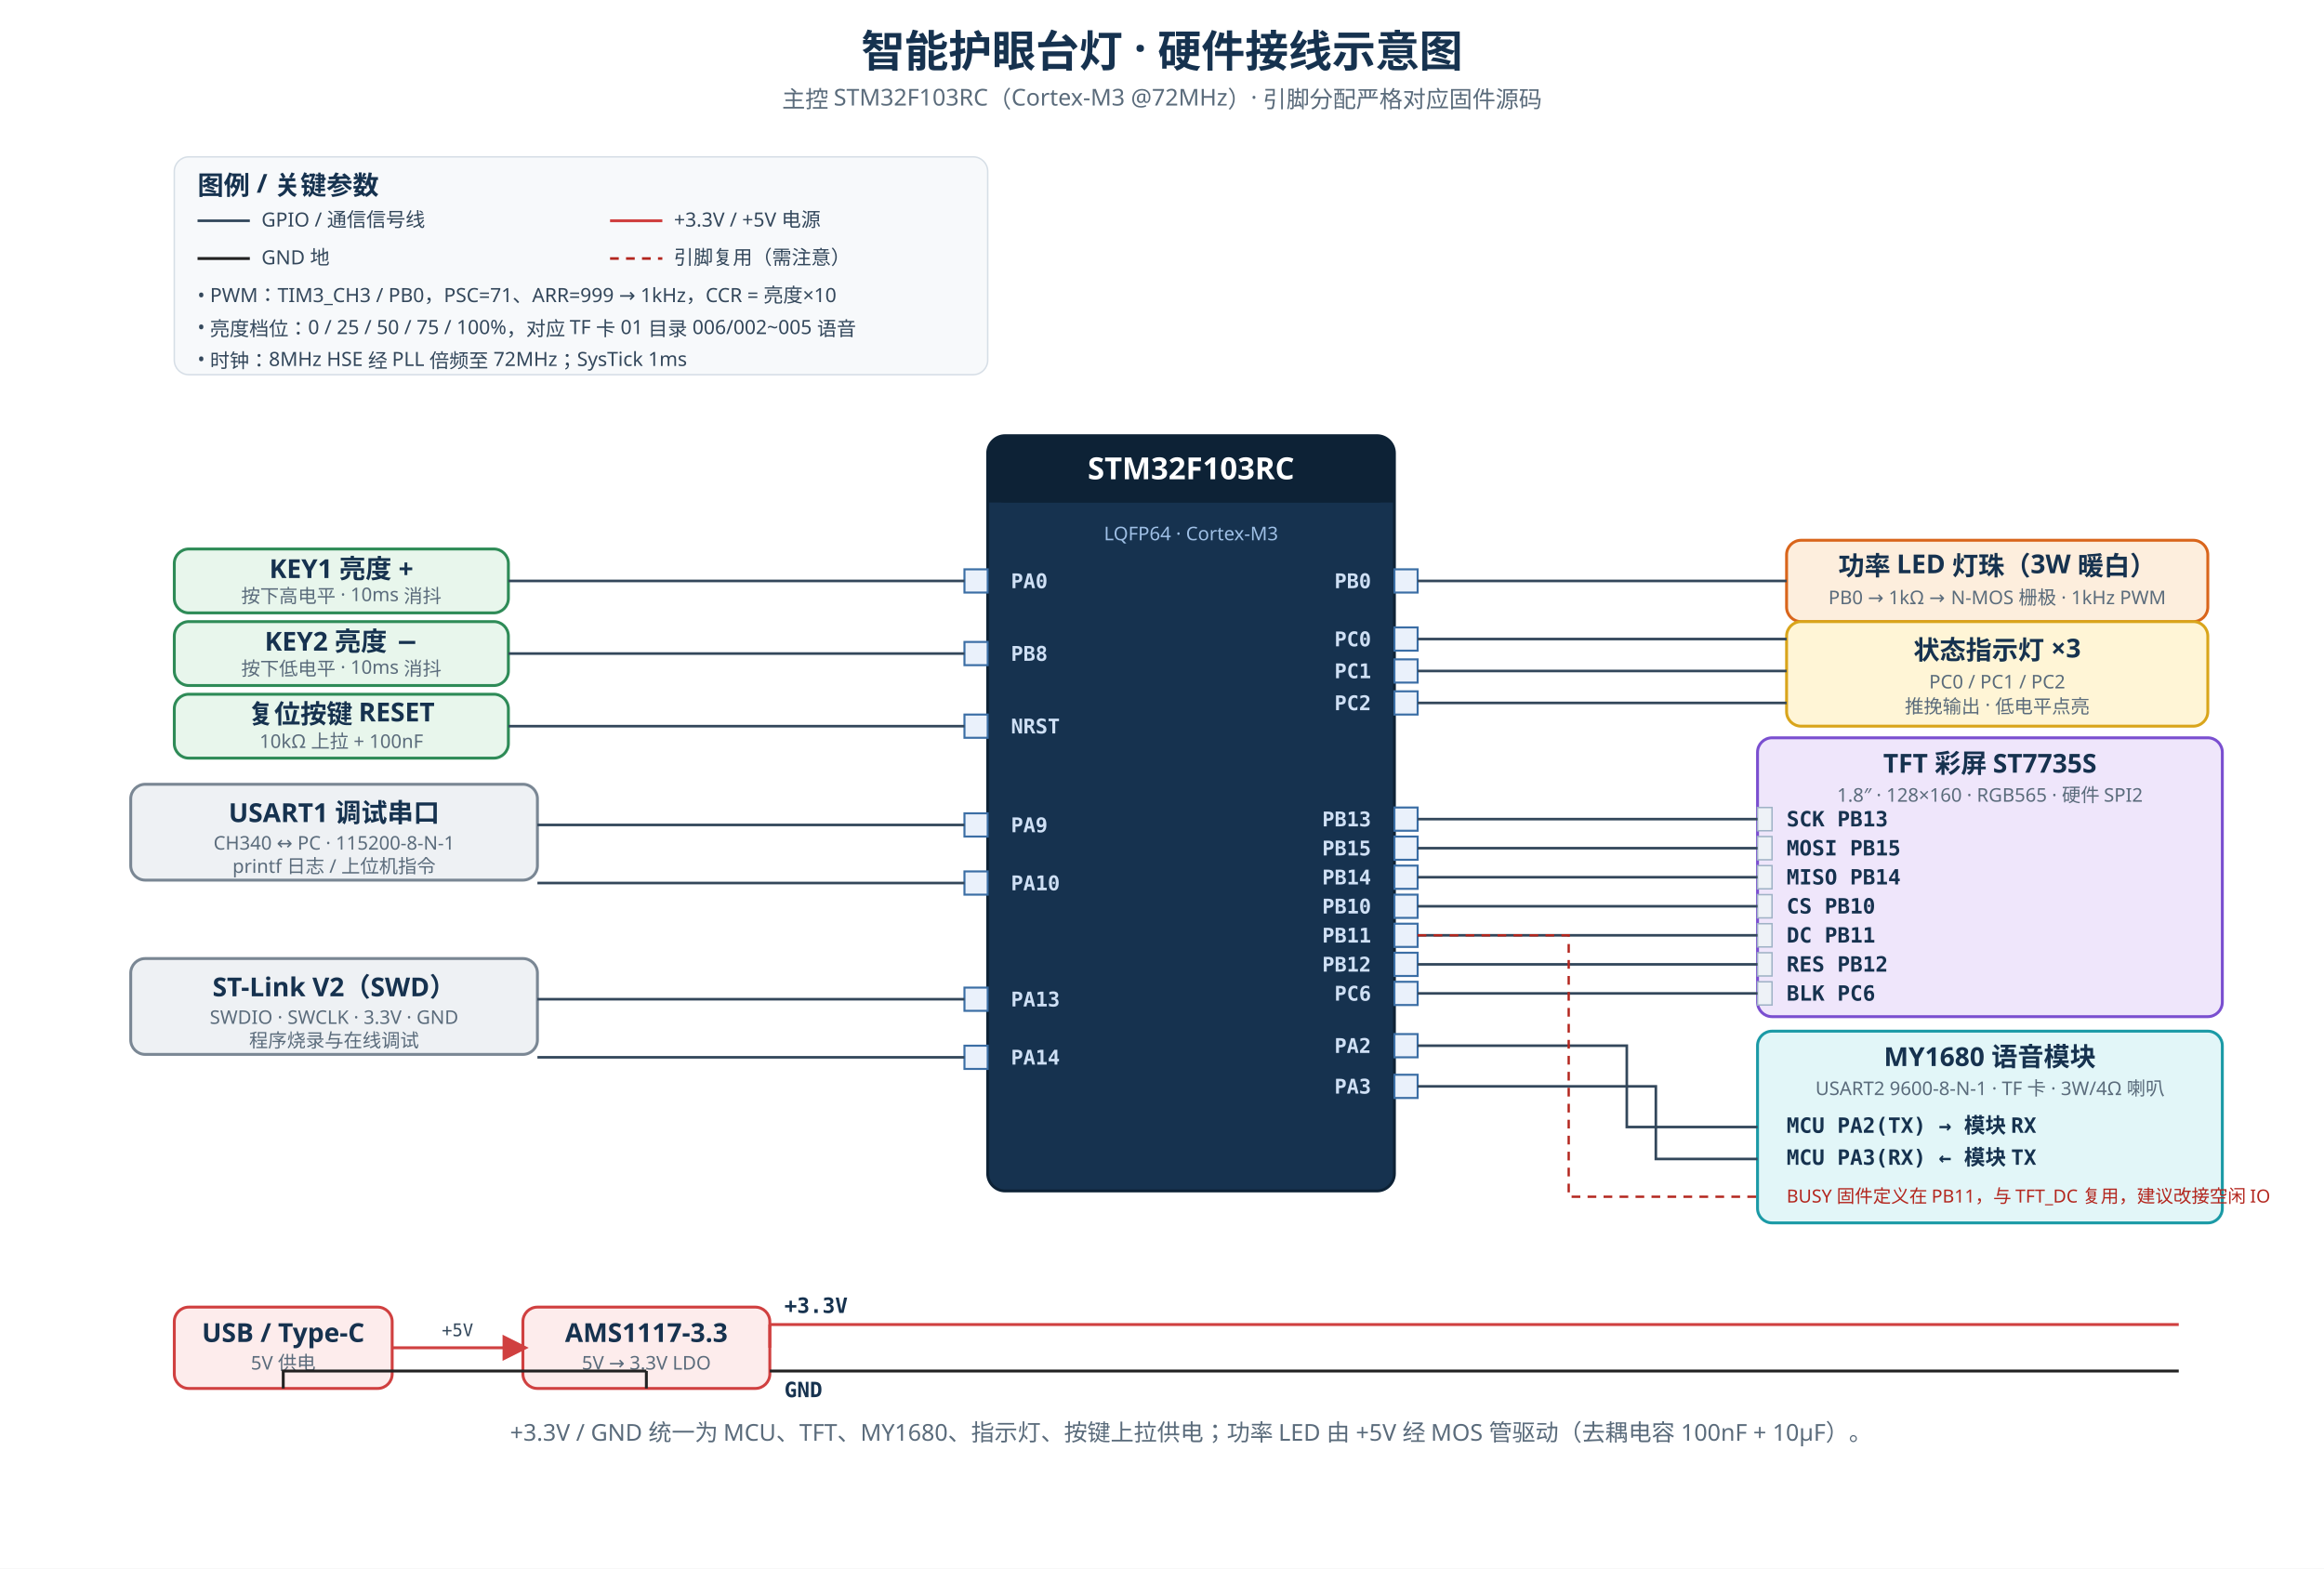
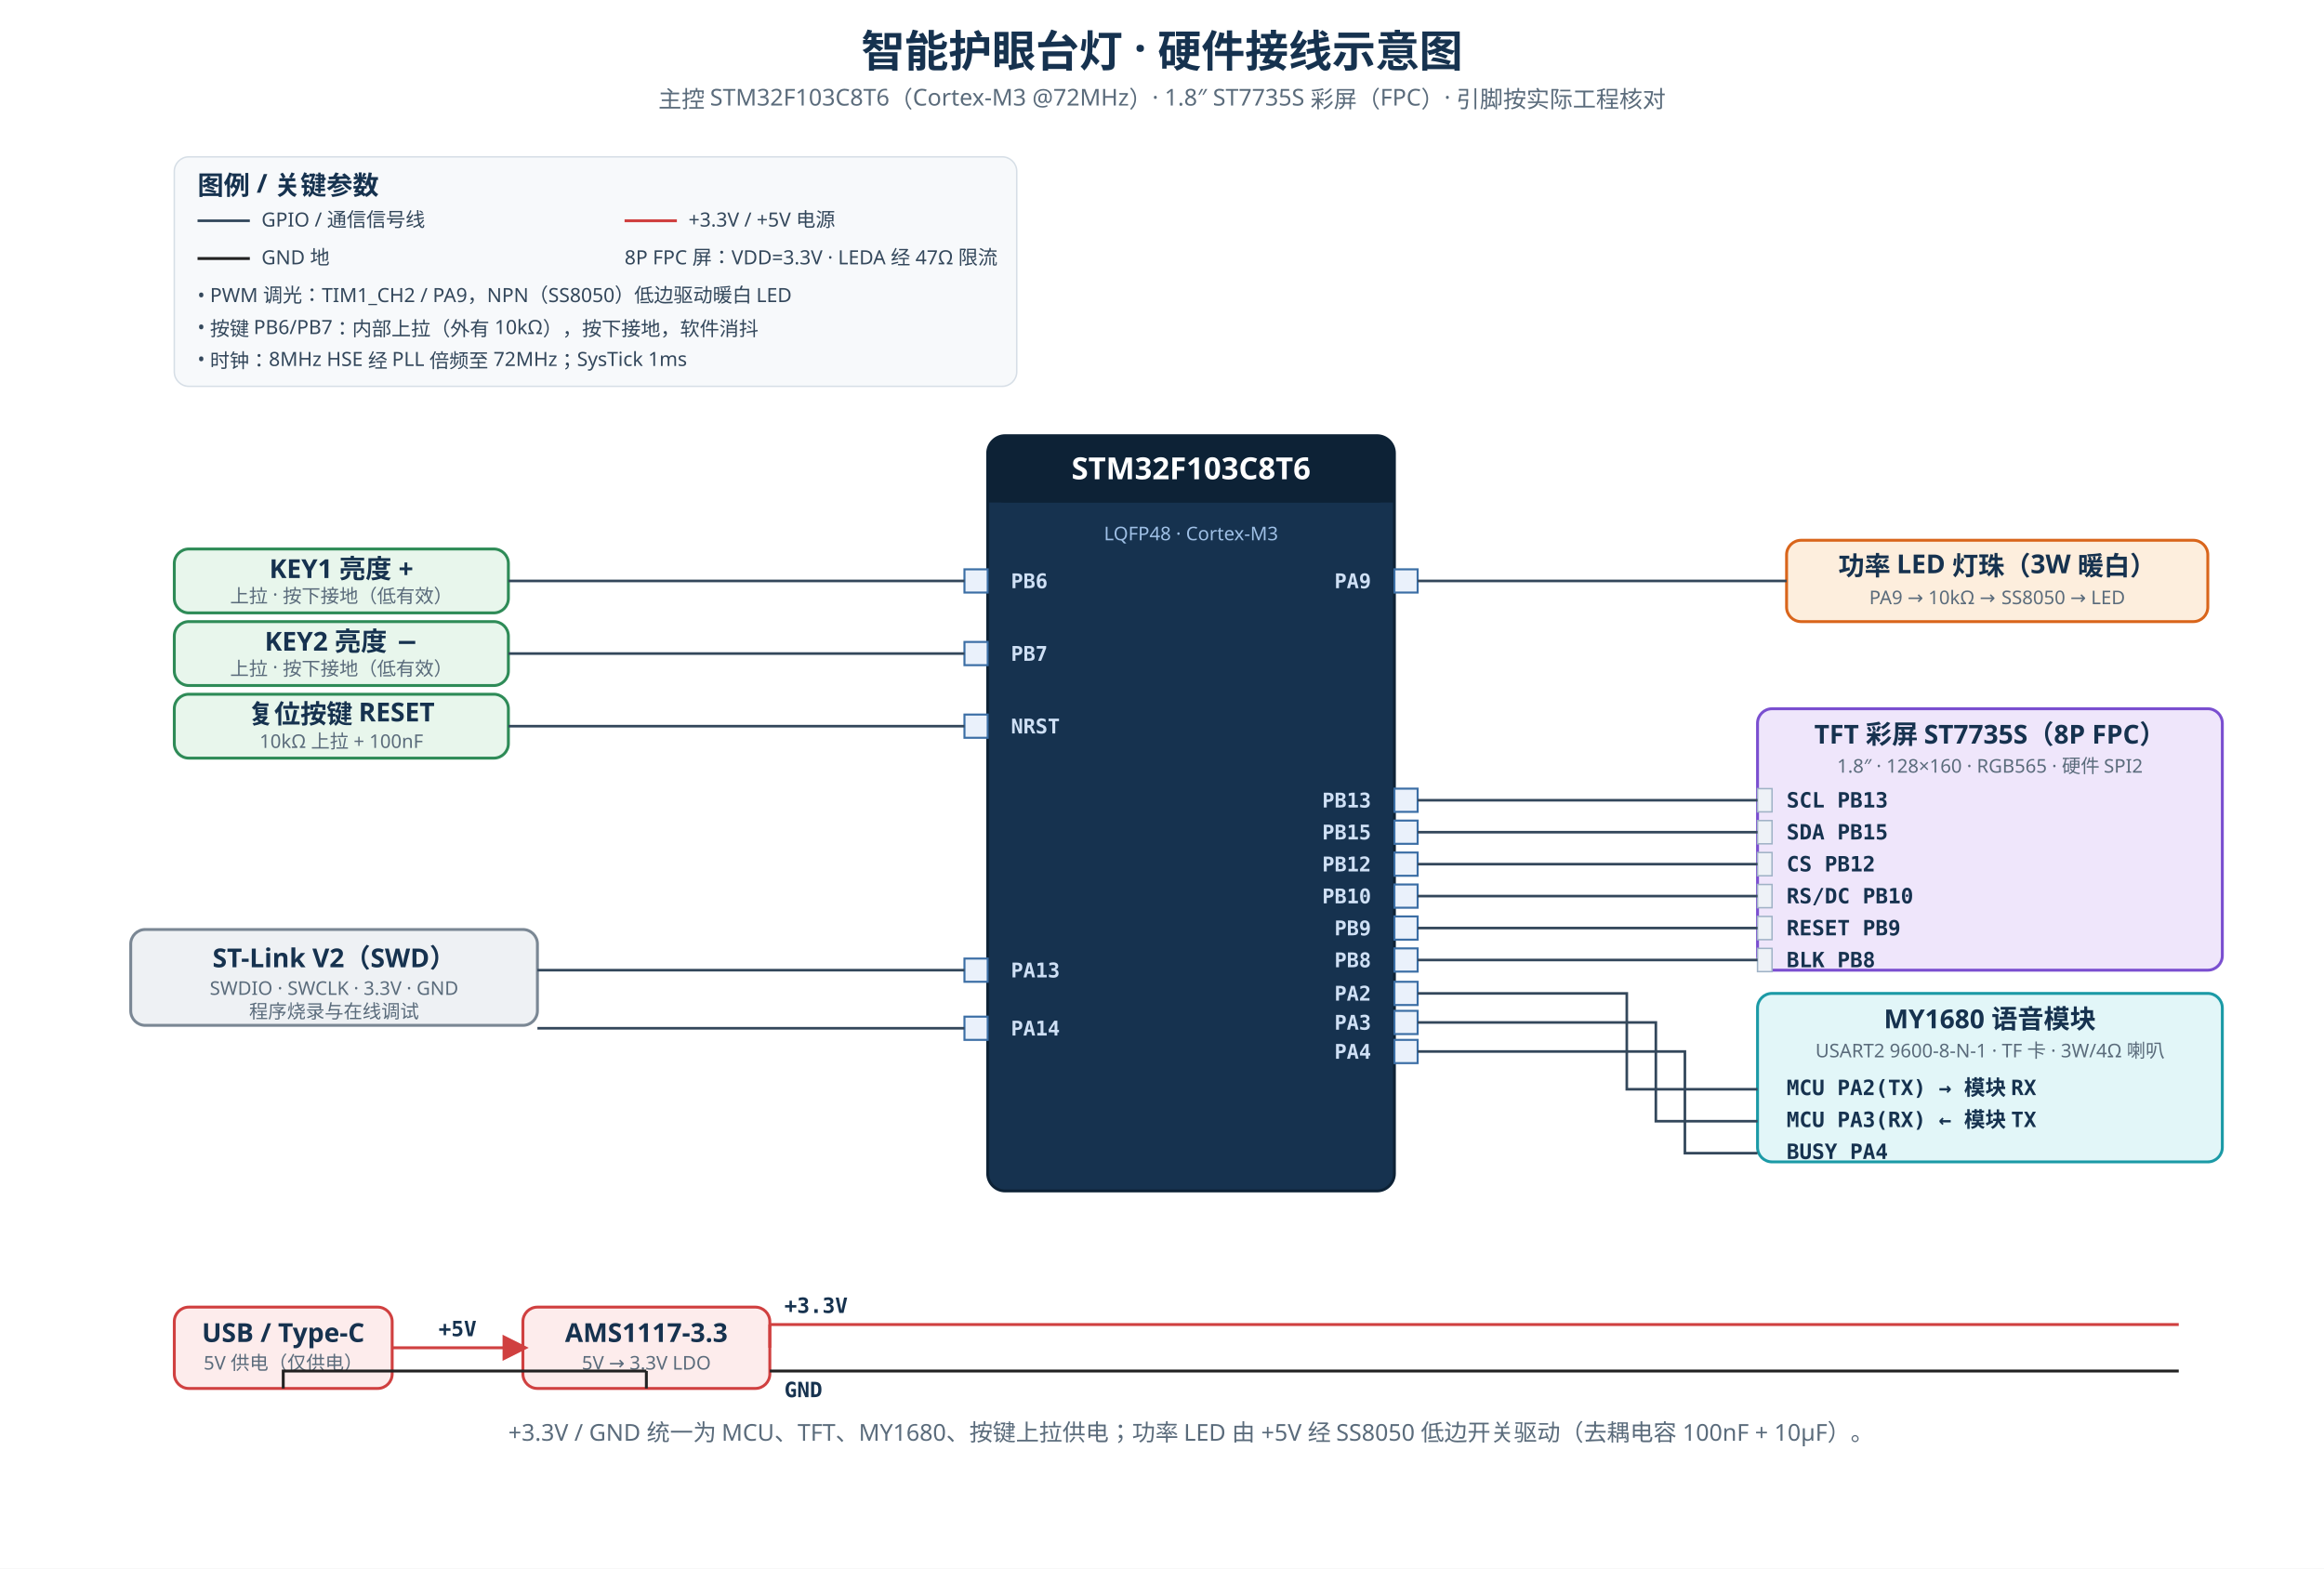
<svg xmlns="http://www.w3.org/2000/svg" viewBox="0 0 1600 1080" font-family="Segoe UI, Microsoft YaHei, sans-serif">
  <defs>
    <marker id="arrowPwr" markerWidth="9" markerHeight="9" refX="7" refY="4.5" orient="auto">
      <path d="M0,0 L9,4.5 L0,9 z" fill="#d04040" />
    </marker>
    <style>
      .title{font-size:30px;font-weight:700;fill:#16324f}
      .sub{font-size:16px;fill:#5a6b7b}
      .modT{font-size:18px;font-weight:700;fill:#16324f}
      .modS{font-size:13px;fill:#5a6b7b}
-       .pin{font-size:14px;fill:#22303f;font-family:Consolas,monospace}
      .mpin{font-size:14.5px;fill:#16324f;font-family:Consolas,monospace;font-weight:600}
      .wire{stroke:#33475b;stroke-width:1.8;fill:none}
-       .wireLbl{font-size:12px;fill:#33475b;font-family:Consolas,monospace}
      .pwr{stroke:#d04040;stroke-width:2;fill:none}
      .gnd{stroke:#222;stroke-width:2;fill:none}
      .note{font-size:12.5px;fill:#b3261e}
      .mcupin{fill:#eaf1fb;stroke:#3b6ea5;stroke-width:1.4}
      .mpinL{fill:#eef2f7;stroke:#9fb2c6;stroke-width:1}
      .legend{font-size:13.5px;fill:#33475b}
    </style>
  </defs>
  <rect x="0" y="0" width="1600" height="1080" fill="#ffffff" />
  <text x="800" y="46" text-anchor="middle" class="title">智能护眼台灯 · 硬件接线示意图</text>
-   <text x="800" y="74" text-anchor="middle" class="sub">主控 STM32F103RC（Cortex-M3 @72MHz）· 引脚分配严格对应固件源码</text>
+   <text x="800" y="74" text-anchor="middle" class="sub">主控 STM32F103C8T6（Cortex-M3 @72MHz）· 1.8″ ST7735S 彩屏（FPC）· 引脚按实际工程核对</text>
  <rect x="680" y="300" width="280" height="520" rx="12" fill="#16324f" stroke="#0d2236" stroke-width="2" />
  <rect x="680" y="300" width="280" height="46" rx="12" fill="#0d2236" />
  <rect x="680" y="334" width="280" height="12" fill="#0d2236" />
-   <text x="820" y="330" text-anchor="middle" font-size="21" font-weight="700" fill="#ffffff">STM32F103RC</text>
-   <text x="820" y="372" text-anchor="middle" font-size="13" fill="#9fc0e6">LQFP64 · Cortex-M3</text>
+   <text x="820" y="330" text-anchor="middle" font-size="21" font-weight="700" fill="#ffffff">STM32F103C8T6</text>
+   <text x="820" y="372" text-anchor="middle" font-size="13" fill="#9fc0e6">LQFP48 · Cortex-M3</text>
  <g class="mcupin">
    <rect x="664" y="392" width="16" height="16" />
    <rect x="664" y="442" width="16" height="16" />
    <rect x="664" y="492" width="16" height="16" />
-     <rect x="664" y="560" width="16" height="16" />
-     <rect x="664" y="600" width="16" height="16" />
-     <rect x="664" y="680" width="16" height="16" />
-     <rect x="664" y="720" width="16" height="16" />
+     <rect x="664" y="660" width="16" height="16" />
+     <rect x="664" y="700" width="16" height="16" />
  </g>
  <g text-anchor="start" fill="#cfe0f5" font-family="Consolas,monospace" font-size="14" font-weight="600">
-     <text x="696" y="405">PA0</text>
-     <text x="696" y="455">PB8</text>
+     <text x="696" y="405">PB6</text>
+     <text x="696" y="455">PB7</text>
    <text x="696" y="505">NRST</text>
-     <text x="696" y="573">PA9</text>
-     <text x="696" y="613">PA10</text>
-     <text x="696" y="693">PA13</text>
-     <text x="696" y="733">PA14</text>
+     <text x="696" y="673">PA13</text>
+     <text x="696" y="713">PA14</text>
  </g>
  <g class="mcupin">
    <rect x="960" y="392" width="16" height="16" />
-     <rect x="960" y="432" width="16" height="16" />
-     <rect x="960" y="454" width="16" height="16" />
-     <rect x="960" y="476" width="16" height="16" />
-     <rect x="960" y="556" width="16" height="16" />
-     <rect x="960" y="576" width="16" height="16" />
-     <rect x="960" y="596" width="16" height="16" />
-     <rect x="960" y="616" width="16" height="16" />
-     <rect x="960" y="636" width="16" height="16" />
-     <rect x="960" y="656" width="16" height="16" />
+     <rect x="960" y="543" width="16" height="16" />
+     <rect x="960" y="565" width="16" height="16" />
+     <rect x="960" y="587" width="16" height="16" />
+     <rect x="960" y="609" width="16" height="16" />
+     <rect x="960" y="631" width="16" height="16" />
+     <rect x="960" y="653" width="16" height="16" />
    <rect x="960" y="676" width="16" height="16" />
-     <rect x="960" y="712" width="16" height="16" />
-     <rect x="960" y="740" width="16" height="16" />
+     <rect x="960" y="696" width="16" height="16" />
+     <rect x="960" y="716" width="16" height="16" />
  </g>
  <g text-anchor="end" fill="#cfe0f5" font-family="Consolas,monospace" font-size="14" font-weight="600">
-     <text x="944" y="405">PB0</text>
-     <text x="944" y="445">PC0</text>
-     <text x="944" y="467">PC1</text>
-     <text x="944" y="489">PC2</text>
-     <text x="944" y="569">PB13</text>
-     <text x="944" y="589">PB15</text>
-     <text x="944" y="609">PB14</text>
-     <text x="944" y="629">PB10</text>
-     <text x="944" y="649">PB11</text>
-     <text x="944" y="669">PB12</text>
-     <text x="944" y="689">PC6</text>
-     <text x="944" y="725">PA2</text>
-     <text x="944" y="753">PA3</text>
+     <text x="944" y="405">PA9</text>
+     <text x="944" y="556">PB13</text>
+     <text x="944" y="578">PB15</text>
+     <text x="944" y="600">PB12</text>
+     <text x="944" y="622">PB10</text>
+     <text x="944" y="644">PB9</text>
+     <text x="944" y="666">PB8</text>
+     <text x="944" y="689">PA2</text>
+     <text x="944" y="709">PA3</text>
+     <text x="944" y="729">PA4</text>
  </g>
  <rect x="120" y="378" width="230" height="44" rx="10" fill="#e8f6ec" stroke="#2e8b57" stroke-width="2" />
  <text x="235" y="398" text-anchor="middle" class="modT">KEY1 亮度 +</text>
-   <text x="235" y="415" text-anchor="middle" class="modS">按下高电平 · 10ms 消抖</text>
+   <text x="235" y="415" text-anchor="middle" class="modS">上拉 · 按下接地（低有效）</text>
  <rect x="120" y="428" width="230" height="44" rx="10" fill="#e8f6ec" stroke="#2e8b57" stroke-width="2" />
  <text x="235" y="448" text-anchor="middle" class="modT">KEY2 亮度 −</text>
-   <text x="235" y="465" text-anchor="middle" class="modS">按下低电平 · 10ms 消抖</text>
+   <text x="235" y="465" text-anchor="middle" class="modS">上拉 · 按下接地（低有效）</text>
  <rect x="120" y="478" width="230" height="44" rx="10" fill="#e8f6ec" stroke="#2e8b57" stroke-width="2" />
  <text x="235" y="498" text-anchor="middle" class="modT">复位按键 RESET</text>
  <text x="235" y="515" text-anchor="middle" class="modS">10kΩ 上拉 + 100nF</text>
-   <rect x="90" y="540" width="280" height="66" rx="10" fill="#eef1f4" stroke="#7a8794" stroke-width="2" />
-   <text x="230" y="566" text-anchor="middle" class="modT">USART1 调试串口</text>
-   <text x="230" y="585" text-anchor="middle" class="modS">CH340 ↔ PC · 115200-8-N-1</text>
-   <text x="230" y="601" text-anchor="middle" class="modS">printf 日志 / 上位机指令</text>
-   <rect x="90" y="660" width="280" height="66" rx="10" fill="#eef1f4" stroke="#7a8794" stroke-width="2" />
-   <text x="230" y="686" text-anchor="middle" class="modT">ST-Link V2（SWD）</text>
-   <text x="230" y="705" text-anchor="middle" class="modS">SWDIO · SWCLK · 3.3V · GND</text>
-   <text x="230" y="721" text-anchor="middle" class="modS">程序烧录与在线调试</text>
+   <rect x="90" y="640" width="280" height="66" rx="10" fill="#eef1f4" stroke="#7a8794" stroke-width="2" />
+   <text x="230" y="666" text-anchor="middle" class="modT">ST-Link V2（SWD）</text>
+   <text x="230" y="685" text-anchor="middle" class="modS">SWDIO · SWCLK · 3.3V · GND</text>
+   <text x="230" y="701" text-anchor="middle" class="modS">程序烧录与在线调试</text>
  <path class="wire" d="M350,400 H664" />
  <path class="wire" d="M350,450 H664" />
  <path class="wire" d="M350,500 H664" />
-   <path class="wire" d="M370,568 H664" />
-   <path class="wire" d="M370,608 H664" />
-   <path class="wire" d="M370,688 H664" />
-   <path class="wire" d="M370,728 H664" />
+   <path class="wire" d="M370,668 H664" />
+   <path class="wire" d="M370,708 H664" />
  <rect x="1230" y="372" width="290" height="56" rx="10" fill="#fdeedd" stroke="#d9651b" stroke-width="2" />
  <text x="1375" y="396" text-anchor="middle" class="modT">功率 LED 灯珠（3W 暖白）</text>
-   <text x="1375" y="416" text-anchor="middle" class="modS">PB0 → 1kΩ → N-MOS 栅极 · 1kHz PWM</text>
+   <text x="1375" y="416" text-anchor="middle" class="modS">PA9 → 10kΩ → SS8050 → LED</text>
  <path class="wire" d="M976,400 H1230" />
-   <rect x="1230" y="428" width="290" height="72" rx="10" fill="#fff5d6" stroke="#d9a51b" stroke-width="2" />
-   <text x="1375" y="454" text-anchor="middle" class="modT">状态指示灯 ×3</text>
-   <text x="1375" y="474" text-anchor="middle" class="modS">PC0 / PC1 / PC2</text>
-   <text x="1375" y="491" text-anchor="middle" class="modS">推挽输出 · 低电平点亮</text>
-   <path class="wire" d="M976,440 H1230" />
-   <path class="wire" d="M976,462 H1230" />
-   <path class="wire" d="M976,484 H1230" />
-   <rect x="1210" y="508" width="320" height="192" rx="10" fill="#efe6fb" stroke="#7a4fd0" stroke-width="2" />
-   <text x="1370" y="532" text-anchor="middle" class="modT">TFT 彩屏 ST7735S</text>
-   <text x="1370" y="552" text-anchor="middle" class="modS">1.8″ · 128×160 · RGB565 · 硬件 SPI2</text>
+   <rect x="1210" y="488" width="320" height="180" rx="10" fill="#efe6fb" stroke="#7a4fd0" stroke-width="2" />
+   <text x="1370" y="512" text-anchor="middle" class="modT">TFT 彩屏 ST7735S（8P FPC）</text>
+   <text x="1370" y="532" text-anchor="middle" class="modS">1.8″ · 128×160 · RGB565 · 硬件 SPI2</text>
  <g>
-     <rect x="1210" y="556" width="10" height="16" class="mpinL" />
-     <text x="1230" y="569" class="mpin">SCK   PB13</text>
-     <rect x="1210" y="576" width="10" height="16" class="mpinL" />
-     <text x="1230" y="589" class="mpin">MOSI  PB15</text>
-     <rect x="1210" y="596" width="10" height="16" class="mpinL" />
-     <text x="1230" y="609" class="mpin">MISO  PB14</text>
-     <rect x="1210" y="616" width="10" height="16" class="mpinL" />
-     <text x="1230" y="629" class="mpin">CS    PB10</text>
-     <rect x="1210" y="636" width="10" height="16" class="mpinL" />
-     <text x="1230" y="649" class="mpin">DC    PB11</text>
-     <rect x="1210" y="656" width="10" height="16" class="mpinL" />
-     <text x="1230" y="669" class="mpin">RES   PB12</text>
-     <rect x="1210" y="676" width="10" height="16" class="mpinL" />
-     <text x="1230" y="689" class="mpin">BLK   PC6</text>
+     <rect x="1210" y="543" width="10" height="16" class="mpinL" />
+     <text x="1230" y="556" class="mpin">SCL   PB13</text>
+     <rect x="1210" y="565" width="10" height="16" class="mpinL" />
+     <text x="1230" y="578" class="mpin">SDA   PB15</text>
+     <rect x="1210" y="587" width="10" height="16" class="mpinL" />
+     <text x="1230" y="600" class="mpin">CS    PB12</text>
+     <rect x="1210" y="609" width="10" height="16" class="mpinL" />
+     <text x="1230" y="622" class="mpin">RS/DC PB10</text>
+     <rect x="1210" y="631" width="10" height="16" class="mpinL" />
+     <text x="1230" y="644" class="mpin">RESET PB9</text>
+     <rect x="1210" y="653" width="10" height="16" class="mpinL" />
+     <text x="1230" y="666" class="mpin">BLK   PB8</text>
  </g>
-   <path class="wire" d="M976,564 H1210" />
-   <path class="wire" d="M976,584 H1210" />
-   <path class="wire" d="M976,604 H1210" />
-   <path class="wire" d="M976,624 H1210" />
-   <path class="wire" d="M976,644 H1210" />
-   <path class="wire" d="M976,664 H1210" />
-   <path class="wire" d="M976,684 H1210" />
-   <rect x="1210" y="710" width="320" height="132" rx="10" fill="#e2f6f8" stroke="#1b9aa6" stroke-width="2" />
-   <text x="1370" y="734" text-anchor="middle" class="modT">MY1680 语音模块</text>
-   <text x="1370" y="754" text-anchor="middle" class="modS">USART2 9600-8-N-1 · TF 卡 · 3W/4Ω 喇叭</text>
-   <text x="1230" y="780" class="mpin">MCU PA2(TX) → 模块 RX</text>
-   <text x="1230" y="802" class="mpin">MCU PA3(RX) ← 模块 TX</text>
-   <text x="1230" y="828" class="note">BUSY 固件定义在 PB11，与 TFT_DC 复用，建议改接空闲 IO</text>
-   <path class="wire" d="M976,720 H1120 V776 H1210" />
-   <path class="wire" d="M976,748 H1140 V798 H1210" />
-   <path d="M976,644 H1080 V824 H1210" stroke="#b3261e" stroke-width="1.6" stroke-dasharray="6 5" fill="none" />
+   <path class="wire" d="M976,551 H1210" />
+   <path class="wire" d="M976,573 H1210" />
+   <path class="wire" d="M976,595 H1210" />
+   <path class="wire" d="M976,617 H1210" />
+   <path class="wire" d="M976,639 H1210" />
+   <path class="wire" d="M976,661 H1210" />
+   <rect x="1210" y="684" width="320" height="116" rx="10" fill="#e2f6f8" stroke="#1b9aa6" stroke-width="2" />
+   <text x="1370" y="708" text-anchor="middle" class="modT">MY1680 语音模块</text>
+   <text x="1370" y="728" text-anchor="middle" class="modS">USART2 9600-8-N-1 · TF 卡 · 3W/4Ω 喇叭</text>
+   <text x="1230" y="754" class="mpin">MCU PA2(TX) → 模块 RX</text>
+   <text x="1230" y="776" class="mpin">MCU PA3(RX) ← 模块 TX</text>
+   <text x="1230" y="798" class="mpin">BUSY PA4</text>
+   <path class="wire" d="M976,684 H1120 V750 H1210" />
+   <path class="wire" d="M976,704 H1140 V772 H1210" />
+   <path class="wire" d="M976,724 H1160 V794 H1210" />
  <rect x="120" y="900" width="150" height="56" rx="10" fill="#fdecec" stroke="#d04040" stroke-width="2" />
  <text x="195" y="924" text-anchor="middle" class="modT">USB / Type-C</text>
-   <text x="195" y="943" text-anchor="middle" class="modS">5V 供电</text>
+   <text x="195" y="943" text-anchor="middle" class="modS">5V 供电（仅供电）</text>
  <rect x="360" y="900" width="170" height="56" rx="10" fill="#fdecec" stroke="#d04040" stroke-width="2" />
  <text x="445" y="924" text-anchor="middle" class="modT">AMS1117-3.3</text>
  <text x="445" y="943" text-anchor="middle" class="modS">5V → 3.3V LDO</text>
  <path class="pwr" d="M270,928 H360" marker-end="url(#arrowPwr)" />
-   <text x="315" y="920" text-anchor="middle" class="wireLbl" fill="#d04040">+5V</text>
+   <text x="315" y="920" text-anchor="middle" class="mpin" fill="#d04040">+5V</text>
  <line x1="530" y1="912" x2="1500" y2="912" class="pwr" />
  <text x="540" y="904" class="mpin" fill="#d04040">+3.3V</text>
  <path class="pwr" d="M530,928 V912" />
  <line x1="530" y1="944" x2="1500" y2="944" class="gnd" />
  <text x="540" y="962" class="mpin">GND</text>
  <path class="gnd" d="M445,956 V944" />
  <path class="gnd" d="M195,956 V944 H445" />
-   <text x="820" y="992" text-anchor="middle" class="sub">+3.3V / GND 统一为 MCU、TFT、MY1680、指示灯、按键上拉供电；功率 LED 由 +5V 经 MOS 管驱动（去耦电容 100nF + 10µF）。</text>
+   <text x="820" y="992" text-anchor="middle" class="sub">+3.3V / GND 统一为 MCU、TFT、MY1680、按键上拉供电；功率 LED 由 +5V 经 SS8050 低边开关驱动（去耦电容 100nF + 10µF）。</text>
  <g>
-     <rect x="120" y="108" width="560" height="150" rx="10" fill="#f7f9fb" stroke="#d6dee6" />
+     <rect x="120" y="108" width="580" height="158" rx="10" fill="#f7f9fb" stroke="#d6dee6" />
    <text x="136" y="134" class="modT">图例 / 关键参数</text>
    <line x1="136" y1="152" x2="172" y2="152" class="wire" />
    <text x="180" y="156" class="legend">GPIO / 通信信号线</text>
-     <line x1="420" y1="152" x2="456" y2="152" class="pwr" />
-     <text x="464" y="156" class="legend">+3.3V / +5V 电源</text>
+     <line x1="430" y1="152" x2="466" y2="152" class="pwr" />
+     <text x="474" y="156" class="legend">+3.3V / +5V 电源</text>
    <line x1="136" y1="178" x2="172" y2="178" class="gnd" />
    <text x="180" y="182" class="legend">GND 地</text>
-     <line x1="420" y1="178" x2="456" y2="178" stroke="#b3261e" stroke-width="1.8" stroke-dasharray="6 5" />
-     <text x="464" y="182" class="legend">引脚复用（需注意）</text>
-     <text x="136" y="208" class="legend">• PWM：TIM3_CH3 / PB0，PSC=71、ARR=999 → 1kHz，CCR = 亮度×10</text>
-     <text x="136" y="230" class="legend">• 亮度档位：0 / 25 / 50 / 75 / 100%，对应 TF 卡 01 目录 006/002~005 语音</text>
+     <text x="430" y="182" class="legend">8P FPC 屏：VDD=3.3V · LEDA 经 47Ω 限流</text>
+     <text x="136" y="208" class="legend">• PWM 调光：TIM1_CH2 / PA9，NPN（SS8050）低边驱动暖白 LED</text>
+     <text x="136" y="230" class="legend">• 按键 PB6/PB7：内部上拉（外有 10kΩ），按下接地，软件消抖</text>
    <text x="136" y="252" class="legend">• 时钟：8MHz HSE 经 PLL 倍频至 72MHz；SysTick 1ms</text>
  </g>
</svg>
